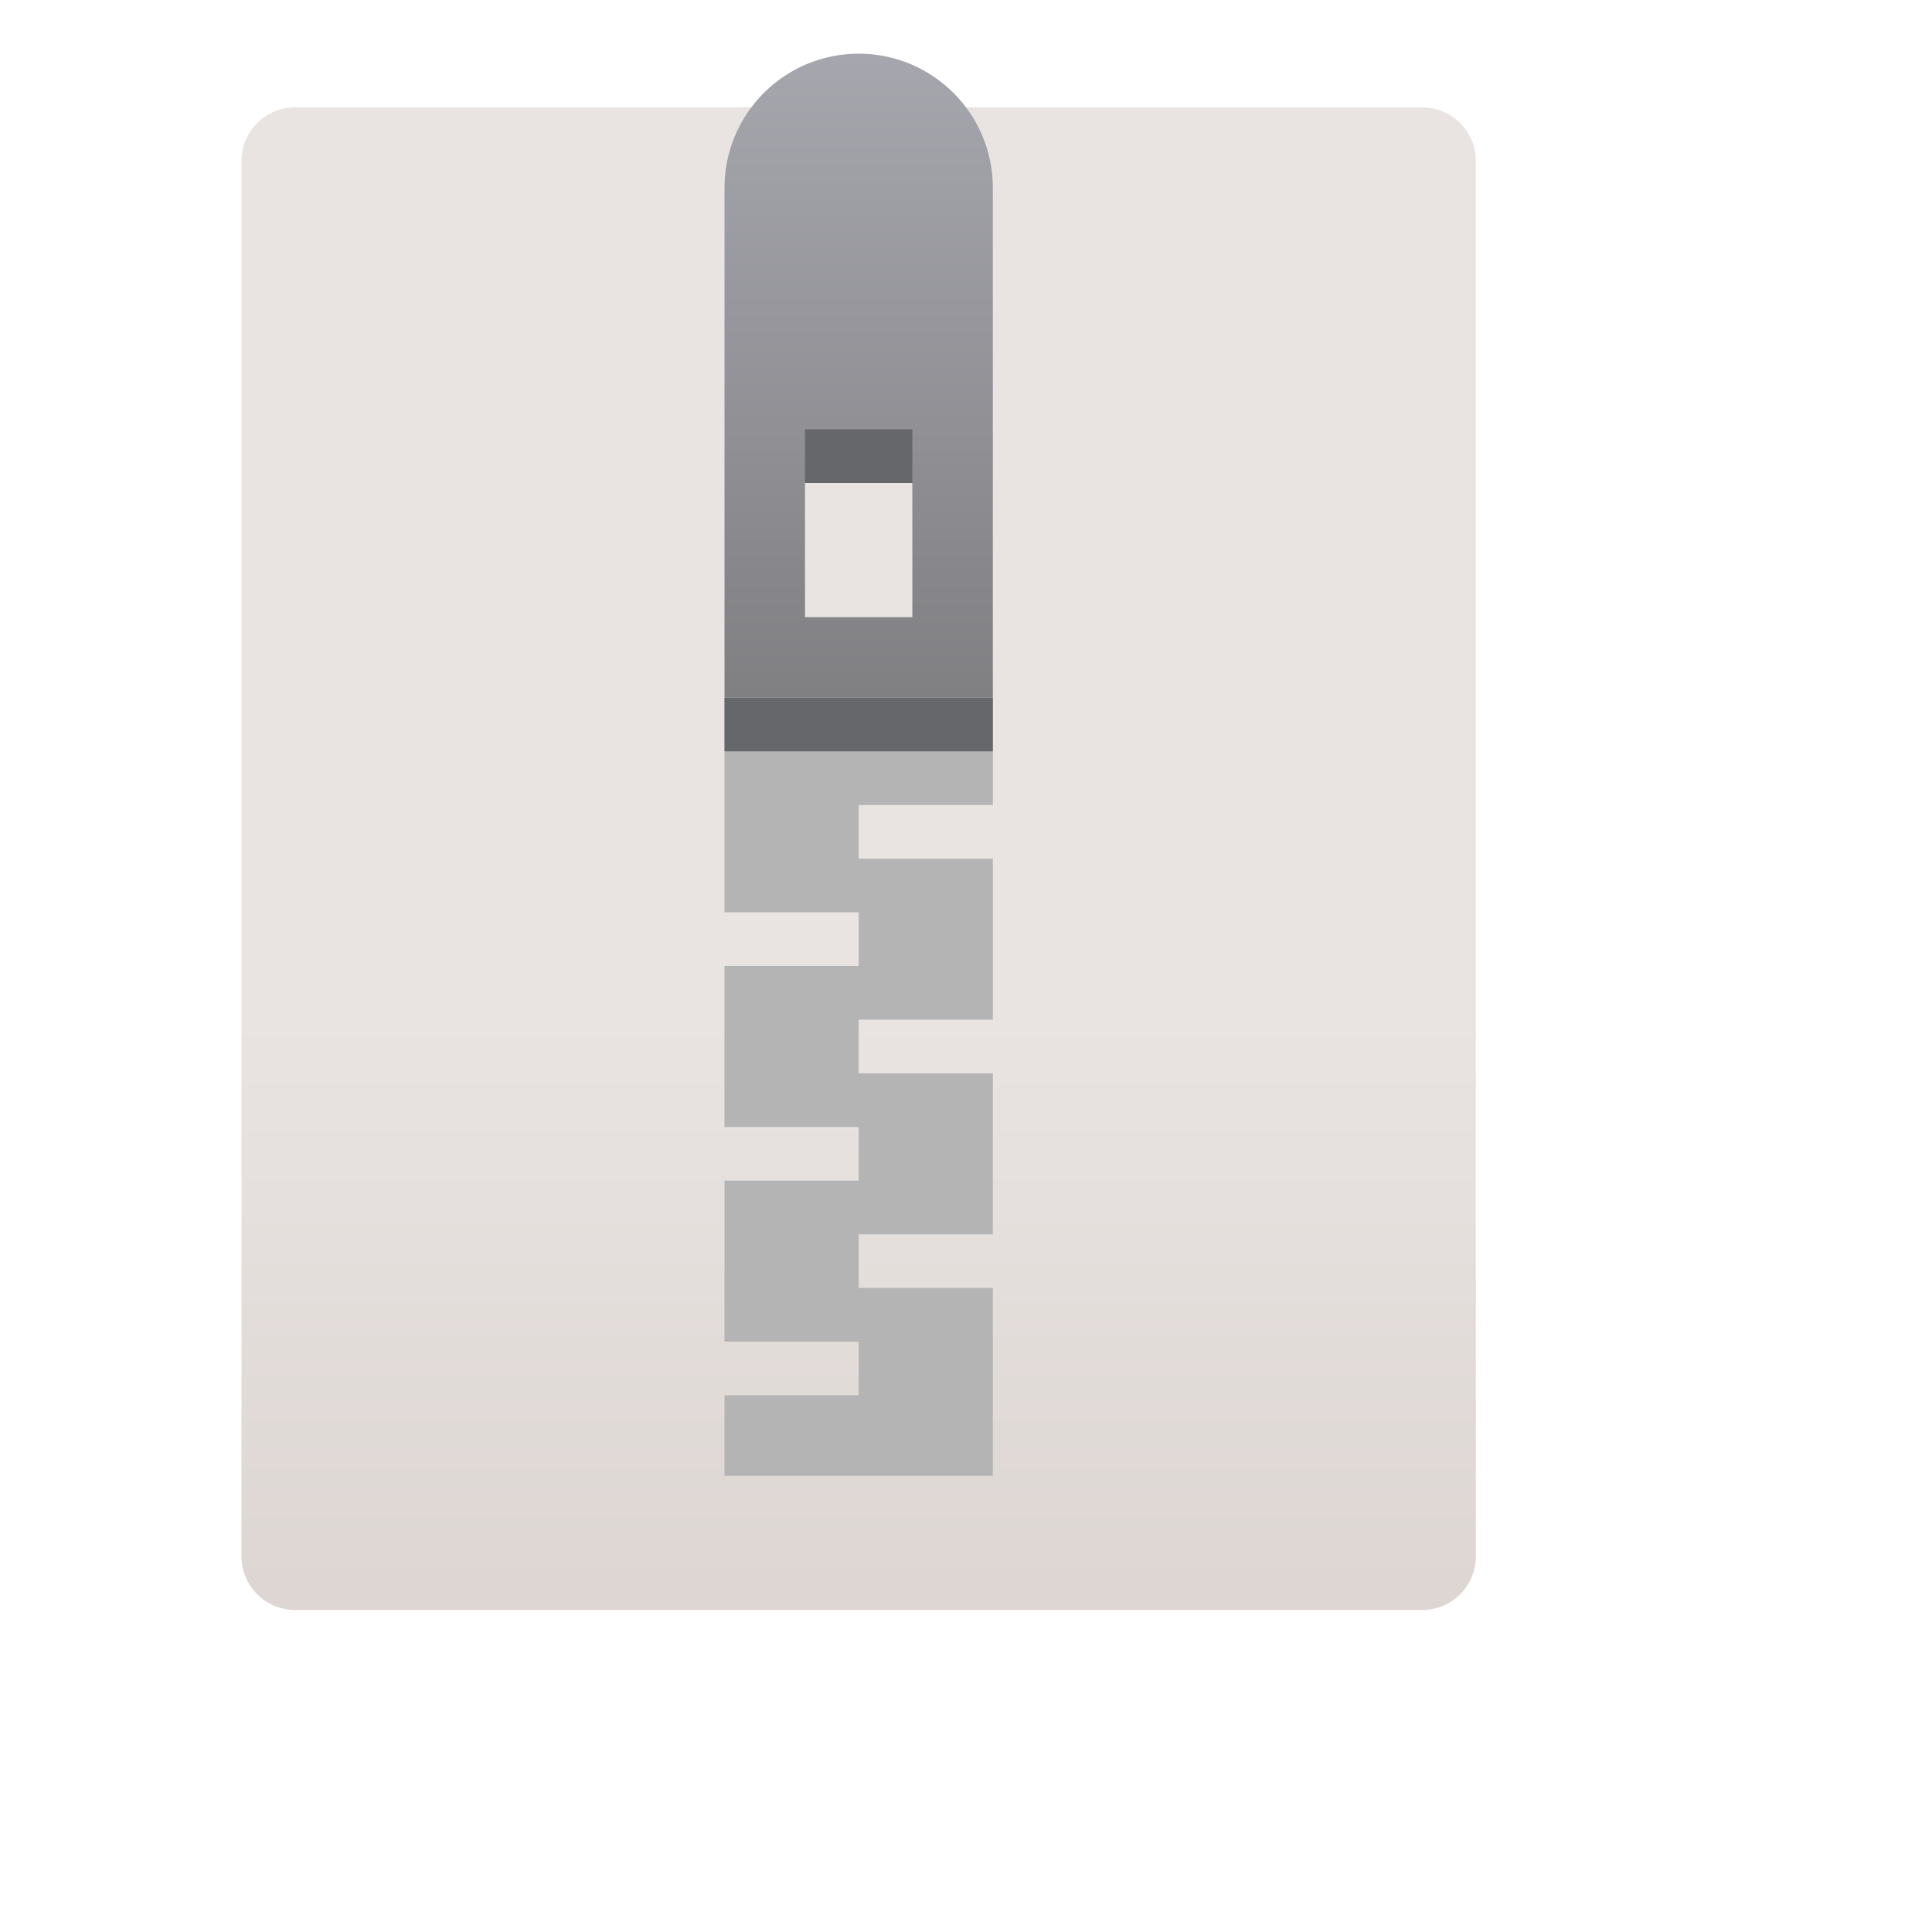
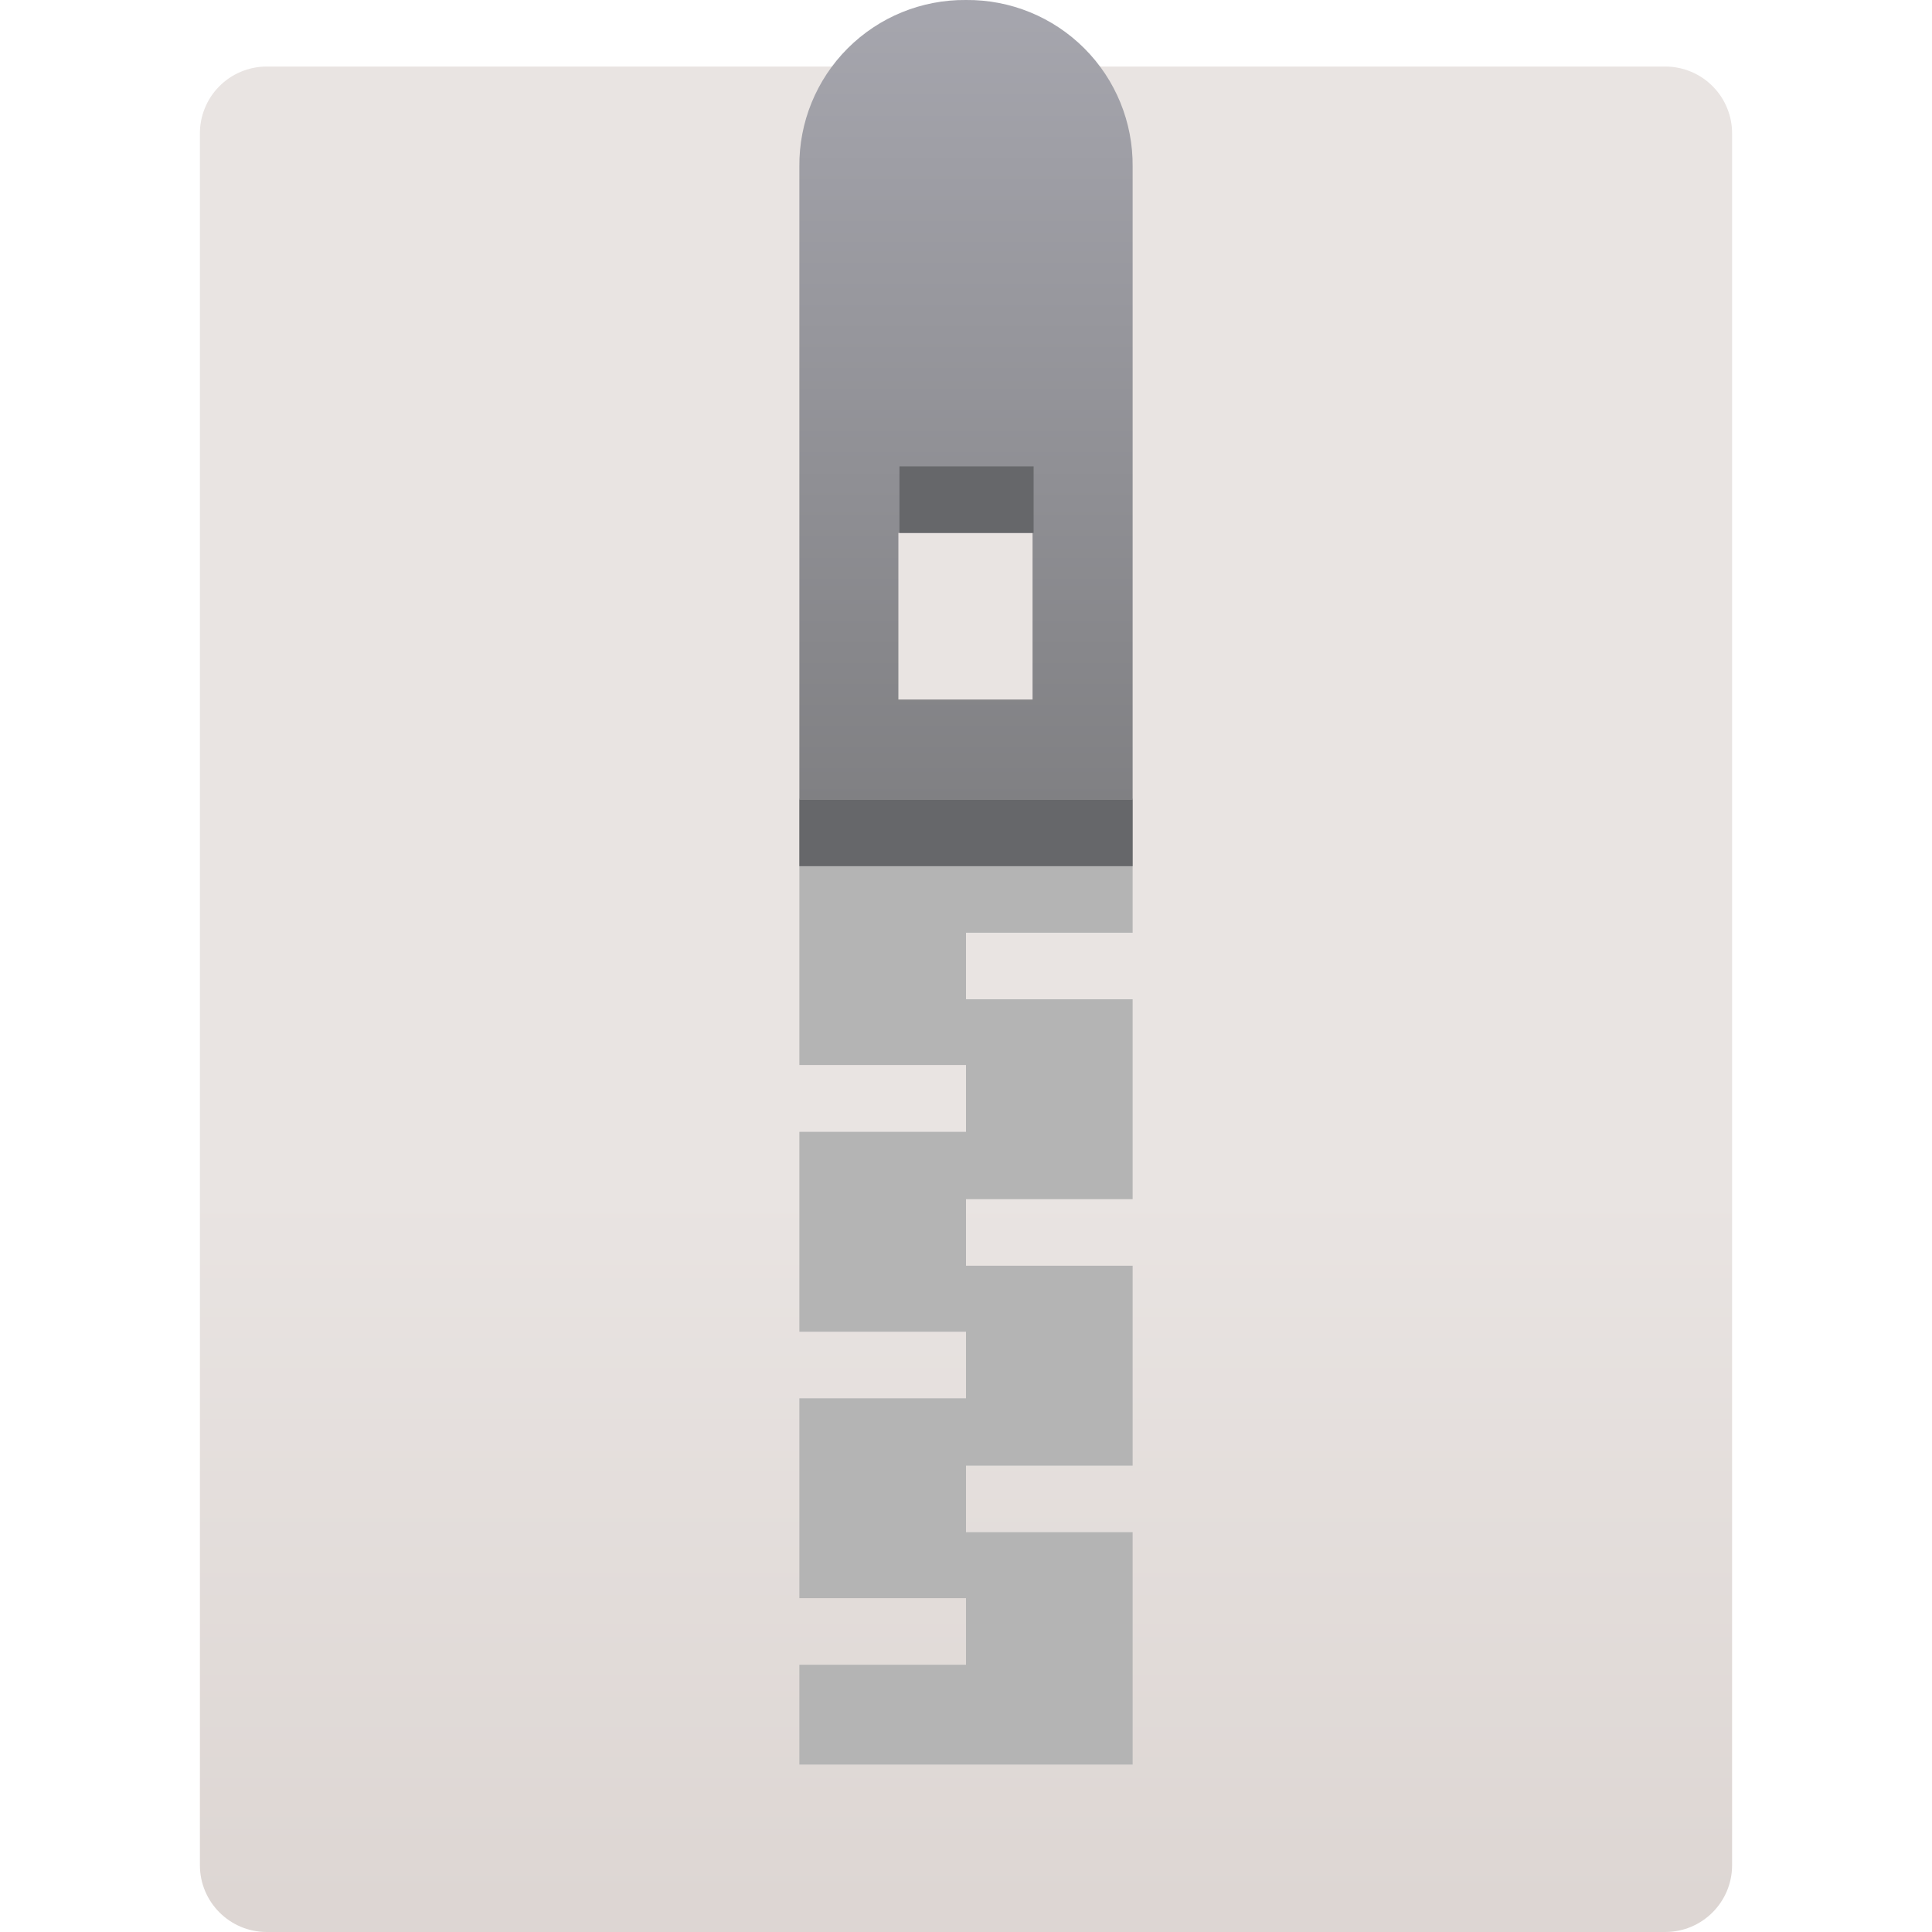
- <svg xmlns="http://www.w3.org/2000/svg" id="Ebene_1" height="72" width="72" data-name="Ebene 1" viewBox="0 0 72 72">
+ <svg xmlns="http://www.w3.org/2000/svg" id="Ebene_1" data-name="Ebene 1" viewBox="0 0 72 72">
  <defs>
-     <style>.cls-1{fill:none;}.cls-2{fill:url(#Unbenannter_Verlauf_29);}.cls-3{fill:#b4b4b4;}.cls-4{fill:#66676a;}.cls-5{fill:url(#Unbenannter_Verlauf_30);}</style>
-     <linearGradient id="Unbenannter_Verlauf_29" x1="-191.89" y1="-1116.82" x2="-191.89" y2="-1061.57" gradientTransform="matrix(1, 0, 0, -1, 223.89, -1057.6)" gradientUnits="userSpaceOnUse">
+     <style>.cls-1{fill:url(#Unbenannter_Verlauf_29);}.cls-2{fill:#b4b4b4;}.cls-3{fill:#66676a;}.cls-4{fill:url(#Unbenannter_Verlauf_30);}</style>
+     <linearGradient id="Unbenannter_Verlauf_29" x1="-187.89" y1="-1112.63" x2="-187.89" y2="-1044.04" gradientTransform="matrix(1, 0, 0, -1, 223.89, -1041.6)" gradientUnits="userSpaceOnUse">
      <stop offset="0" stop-color="#ddd6d3" />
      <stop offset="0.39" stop-color="#e9e4e2" />
      <stop offset="1" stop-color="#e9e4e2" />
    </linearGradient>
-     <linearGradient id="Unbenannter_Verlauf_30" x1="-166.95" y1="-196.55" x2="-166.95" y2="-220.55" gradientTransform="translate(198.95 222.55)" gradientUnits="userSpaceOnUse">
+     <linearGradient id="Unbenannter_Verlauf_30" x1="-162.95" y1="-192.75" x2="-162.95" y2="-222.55" gradientTransform="translate(198.95 222.55)" gradientUnits="userSpaceOnUse">
      <stop offset="0" stop-color="#808083" />
      <stop offset="1" stop-color="#a6a6ae" />
    </linearGradient>
  </defs>
-   <path class="cls-1" d="M0,0H64V64H0Z" />
-   <path class="cls-2" d="M55,58a2,2,0,0,1-2,2H11a2,2,0,0,1-2-2V6a2,2,0,0,1,2-2H53a2,2,0,0,1,2,2Z" />
-   <path class="cls-3" d="M32,48V46h5V40H32V38h5V32H32V30h5V26H27v8h5v2H27v6h5v2H27v6h5v2H27v3H37V48Z" />
-   <path class="cls-4" d="M27,26H37v2H27Z" />
-   <path class="cls-5" d="M32,2a5,5,0,0,0-5,5V26H37V7A5,5,0,0,0,32,2Zm2,21H30V18h4Z" />
-   <path class="cls-4" d="M30,16h4v2H30Z" />
+   <path class="cls-1" d="M64.55,69.52A2.49,2.49,0,0,1,62.07,72H9.93a2.49,2.49,0,0,1-2.48-2.48V5A2.49,2.49,0,0,1,9.93,2.48H62.07A2.49,2.49,0,0,1,64.55,5Z" />
+   <path class="cls-2" d="M36,57.1V54.62h6.21V47.17H36V44.69h6.21V37.24H36V34.76h6.21v-5H29.79v9.93H36v2.49H29.79v7.45H36v2.48H29.79v7.45H36v2.48H29.79v3.72H42.21V57.1Z" />
+   <path class="cls-3" d="M29.79,29.79H42.21v2.49H29.79Z" />
+   <path class="cls-4" d="M36,0a6.15,6.15,0,0,0-6.21,6.21V29.79H42.21V6.21A6.15,6.15,0,0,0,36,0Zm2.48,26.07h-5V19.86h5Z" />
+   <path class="cls-3" d="M33.52,17.38h5v2.48h-5Z" />
</svg>
